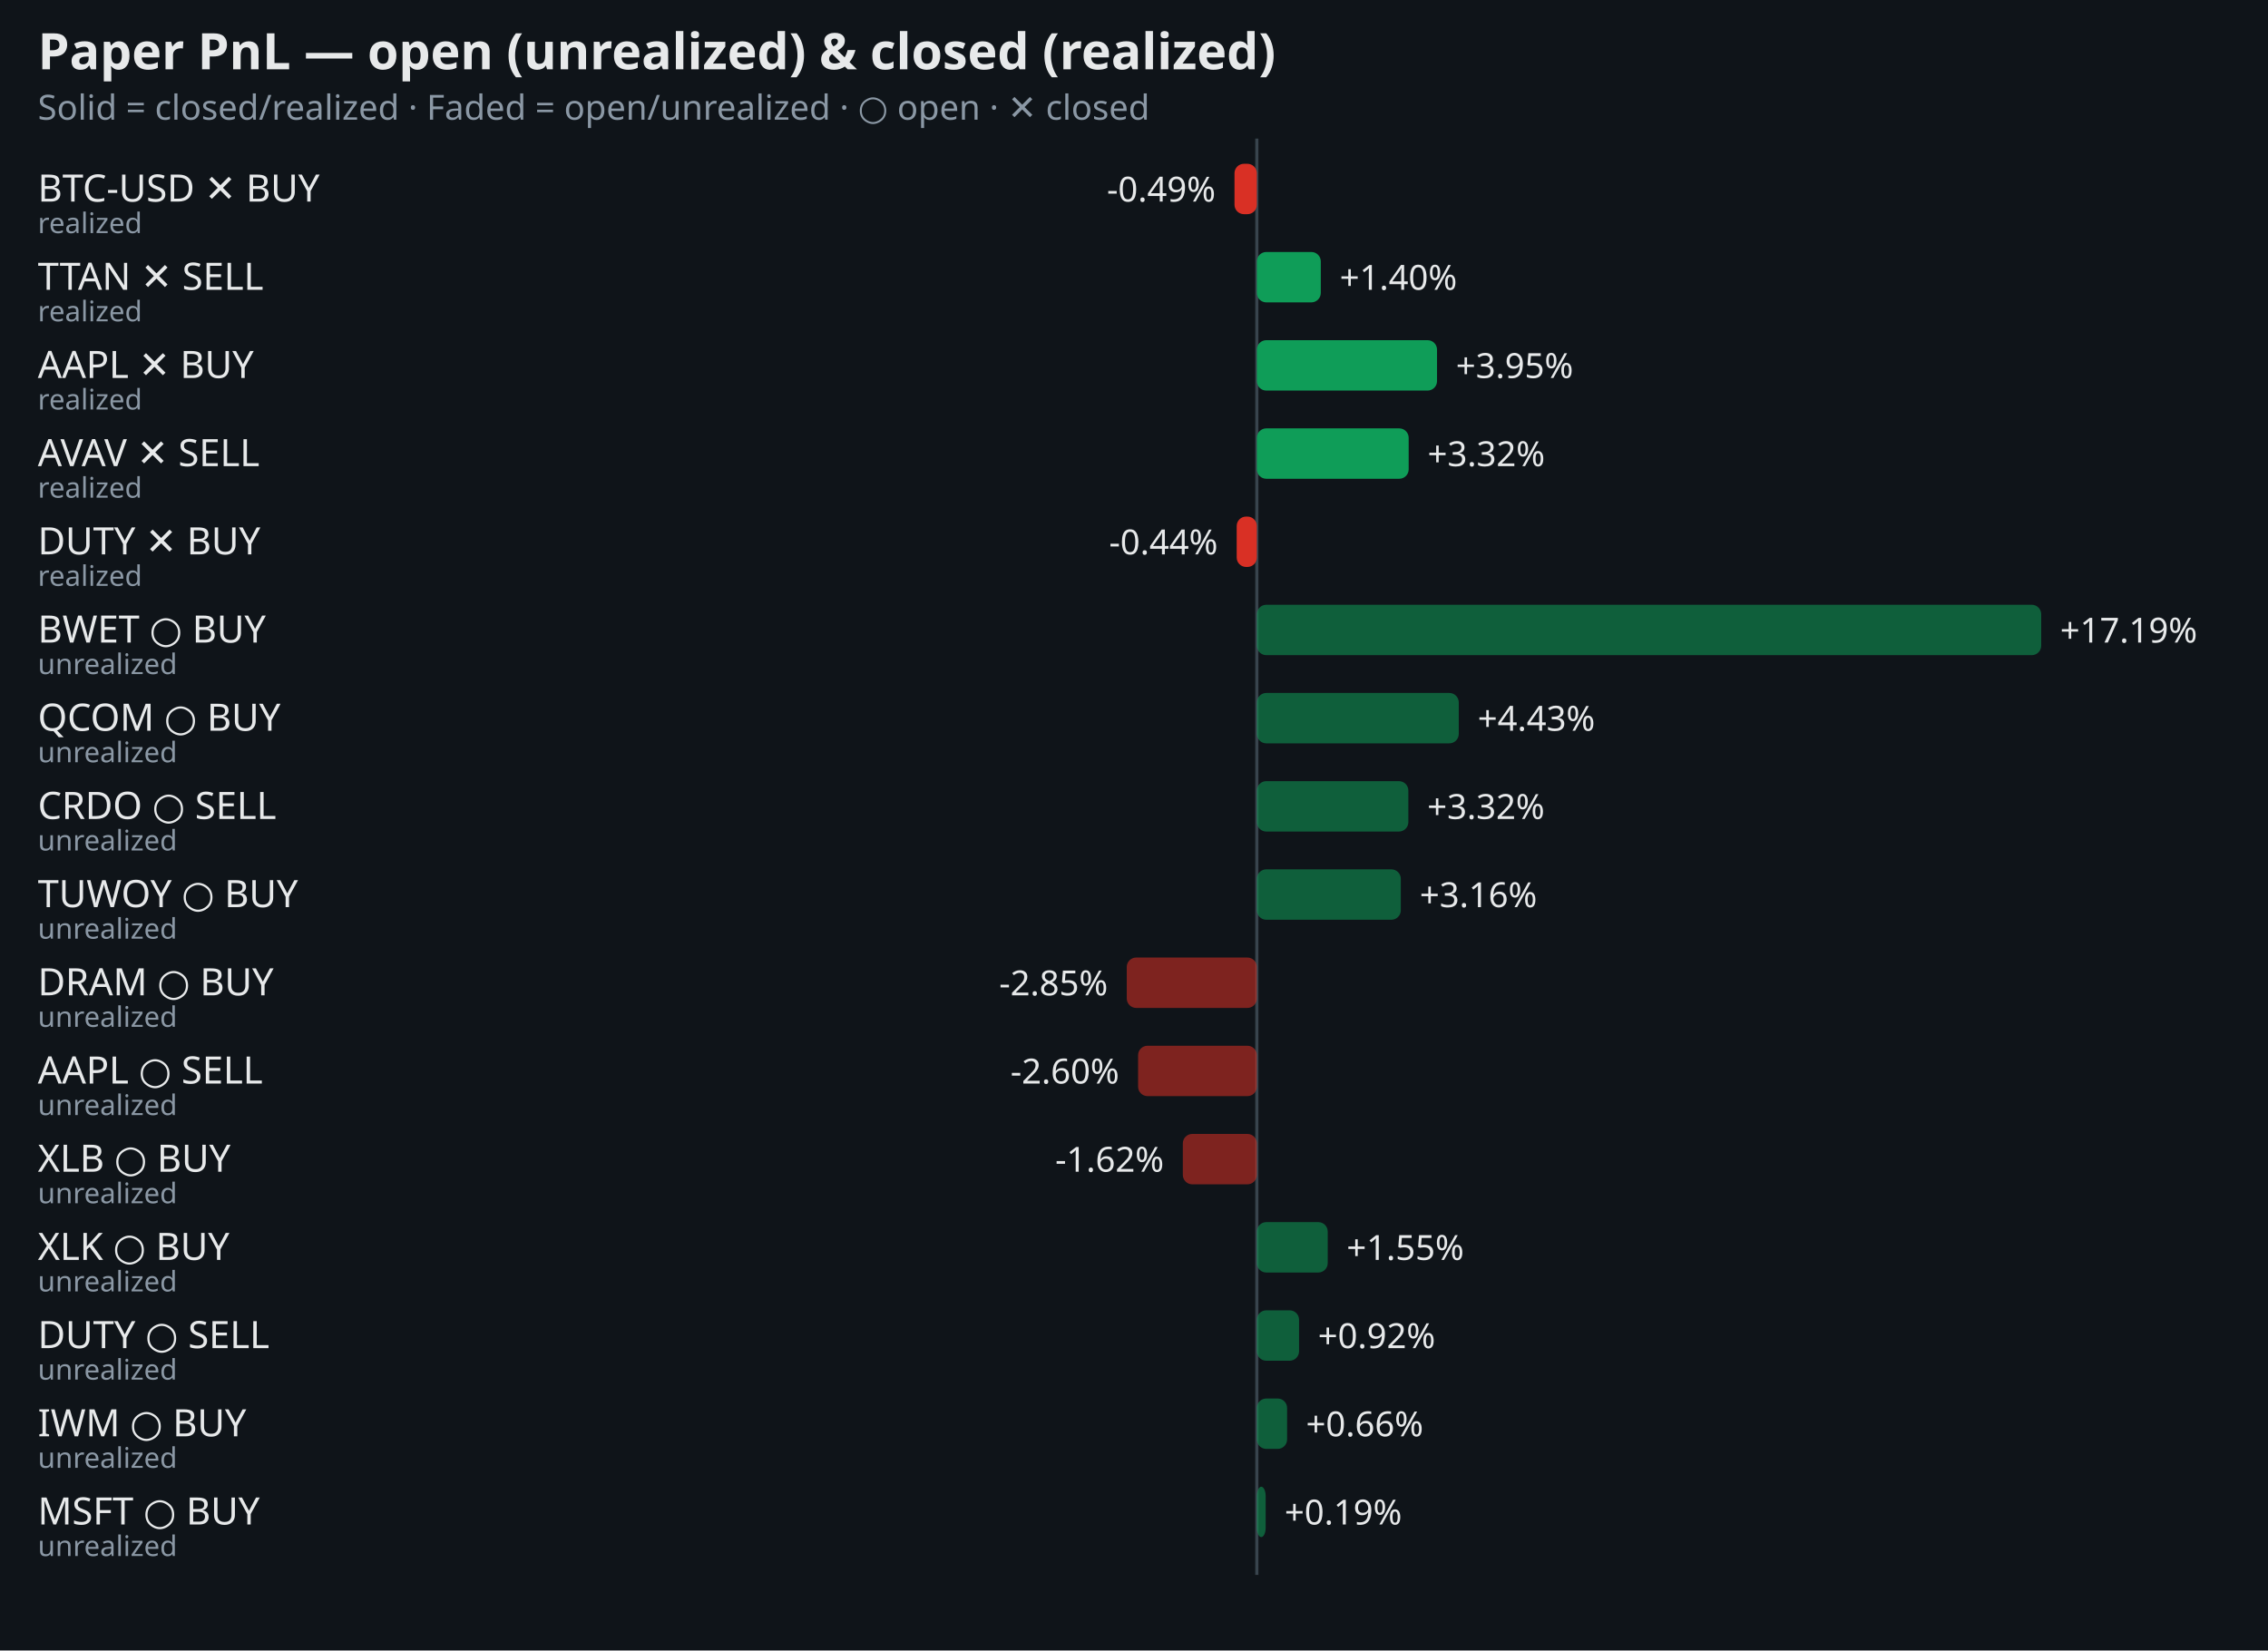
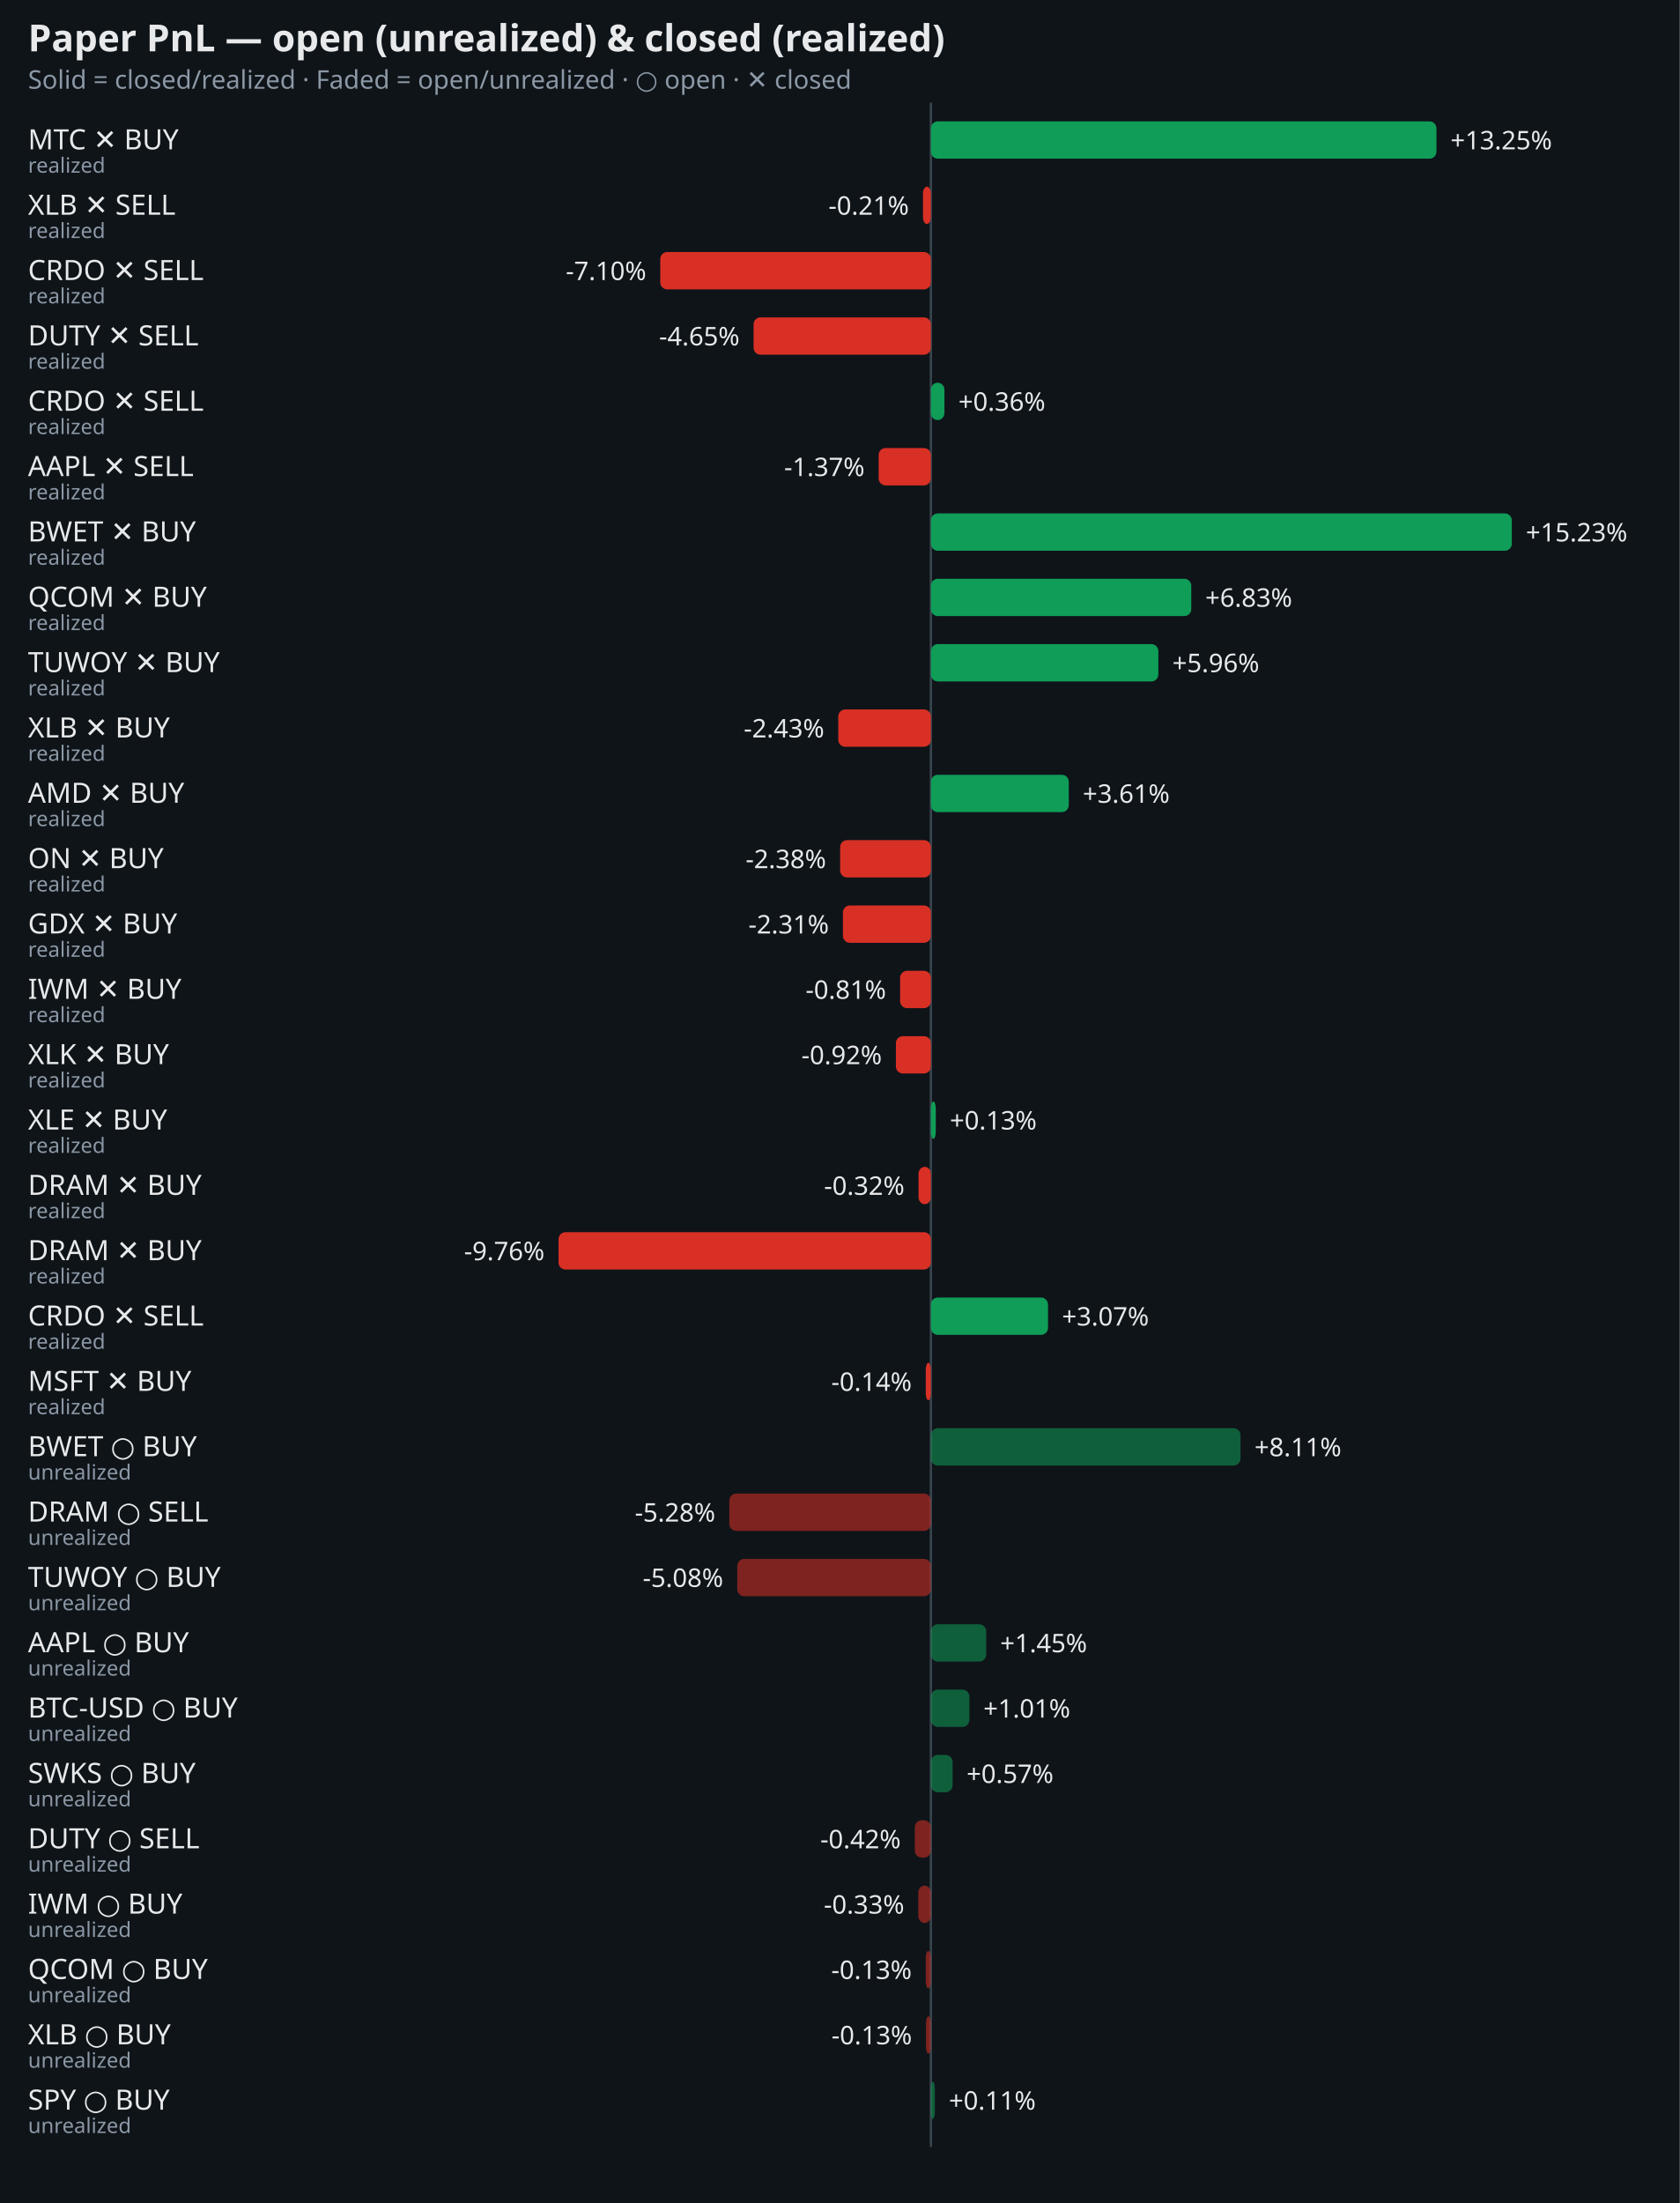
- <svg xmlns="http://www.w3.org/2000/svg" width="720" height="524" viewBox="0 0 720 524">
-   <rect width="720" height="524" fill="#0f1419" />
+ <svg xmlns="http://www.w3.org/2000/svg" width="720" height="944" viewBox="0 0 720 944">
+   <rect width="720" height="944" fill="#0f1419" />
  <text x="12" y="22" fill="#e7e9ea" font-family="ui-sans-serif,system-ui,sans-serif" font-size="16" font-weight="600">Paper PnL — open (unrealized) &amp; closed (realized)</text>
  <text x="12" y="38" fill="#8b98a5" font-family="ui-sans-serif,system-ui,sans-serif" font-size="11">Solid = closed/realized · Faded = open/unrealized · ○ open · ✕ closed</text>
-   <line x1="399" y1="44" x2="399" y2="500" stroke="#38444d" stroke-width="1" />
-   <text x="12" y="64" fill="#e7e9ea" font-family="ui-sans-serif,system-ui,sans-serif" font-size="12">BTC-USD ✕ BUY</text>
+   <line x1="399" y1="44" x2="399" y2="920" stroke="#38444d" stroke-width="1" />
+   <text x="12" y="64" fill="#e7e9ea" font-family="ui-sans-serif,system-ui,sans-serif" font-size="12">MTC ✕ BUY</text>
  <text x="12" y="74" fill="#8b98a5" font-family="ui-sans-serif,system-ui,sans-serif" font-size="9">realized</text>
-   <rect x="391.9" y="52" width="7.1" height="16" rx="3" fill="#d93025" opacity="1" />
-   <text x="385.9" y="64" text-anchor="end" fill="#e7e9ea" font-family="ui-sans-serif,system-ui,sans-serif" font-size="11">-0.49%</text>
-   <text x="12" y="92" fill="#e7e9ea" font-family="ui-sans-serif,system-ui,sans-serif" font-size="12">TTAN ✕ SELL</text>
+   <rect x="399.0" y="52" width="216.7" height="16" rx="3" fill="#0f9d58" opacity="1" />
+   <text x="621.7" y="64" text-anchor="start" fill="#e7e9ea" font-family="ui-sans-serif,system-ui,sans-serif" font-size="11">+13.25%</text>
+   <text x="12" y="92" fill="#e7e9ea" font-family="ui-sans-serif,system-ui,sans-serif" font-size="12">XLB ✕ SELL</text>
  <text x="12" y="102" fill="#8b98a5" font-family="ui-sans-serif,system-ui,sans-serif" font-size="9">realized</text>
-   <rect x="399.0" y="80" width="20.3" height="16" rx="3" fill="#0f9d58" opacity="1" />
-   <text x="425.3" y="92" text-anchor="start" fill="#e7e9ea" font-family="ui-sans-serif,system-ui,sans-serif" font-size="11">+1.40%</text>
-   <text x="12" y="120" fill="#e7e9ea" font-family="ui-sans-serif,system-ui,sans-serif" font-size="12">AAPL ✕ BUY</text>
+   <rect x="395.6" y="80" width="3.4" height="16" rx="3" fill="#d93025" opacity="1" />
+   <text x="389.6" y="92" text-anchor="end" fill="#e7e9ea" font-family="ui-sans-serif,system-ui,sans-serif" font-size="11">-0.21%</text>
+   <text x="12" y="120" fill="#e7e9ea" font-family="ui-sans-serif,system-ui,sans-serif" font-size="12">CRDO ✕ SELL</text>
  <text x="12" y="130" fill="#8b98a5" font-family="ui-sans-serif,system-ui,sans-serif" font-size="9">realized</text>
-   <rect x="399.0" y="108" width="57.2" height="16" rx="3" fill="#0f9d58" opacity="1" />
-   <text x="462.2" y="120" text-anchor="start" fill="#e7e9ea" font-family="ui-sans-serif,system-ui,sans-serif" font-size="11">+3.95%</text>
-   <text x="12" y="148" fill="#e7e9ea" font-family="ui-sans-serif,system-ui,sans-serif" font-size="12">AVAV ✕ SELL</text>
+   <rect x="283.0" y="108" width="116.0" height="16" rx="3" fill="#d93025" opacity="1" />
+   <text x="277.0" y="120" text-anchor="end" fill="#e7e9ea" font-family="ui-sans-serif,system-ui,sans-serif" font-size="11">-7.10%</text>
+   <text x="12" y="148" fill="#e7e9ea" font-family="ui-sans-serif,system-ui,sans-serif" font-size="12">DUTY ✕ SELL</text>
  <text x="12" y="158" fill="#8b98a5" font-family="ui-sans-serif,system-ui,sans-serif" font-size="9">realized</text>
-   <rect x="399.0" y="136" width="48.2" height="16" rx="3" fill="#0f9d58" opacity="1" />
-   <text x="453.2" y="148" text-anchor="start" fill="#e7e9ea" font-family="ui-sans-serif,system-ui,sans-serif" font-size="11">+3.32%</text>
-   <text x="12" y="176" fill="#e7e9ea" font-family="ui-sans-serif,system-ui,sans-serif" font-size="12">DUTY ✕ BUY</text>
+   <rect x="323.0" y="136" width="76.0" height="16" rx="3" fill="#d93025" opacity="1" />
+   <text x="317.0" y="148" text-anchor="end" fill="#e7e9ea" font-family="ui-sans-serif,system-ui,sans-serif" font-size="11">-4.65%</text>
+   <text x="12" y="176" fill="#e7e9ea" font-family="ui-sans-serif,system-ui,sans-serif" font-size="12">CRDO ✕ SELL</text>
  <text x="12" y="186" fill="#8b98a5" font-family="ui-sans-serif,system-ui,sans-serif" font-size="9">realized</text>
-   <rect x="392.6" y="164" width="6.4" height="16" rx="3" fill="#d93025" opacity="1" />
-   <text x="386.6" y="176" text-anchor="end" fill="#e7e9ea" font-family="ui-sans-serif,system-ui,sans-serif" font-size="11">-0.44%</text>
-   <text x="12" y="204" fill="#e7e9ea" font-family="ui-sans-serif,system-ui,sans-serif" font-size="12">BWET ○ BUY</text>
-   <text x="12" y="214" fill="#8b98a5" font-family="ui-sans-serif,system-ui,sans-serif" font-size="9">unrealized</text>
-   <rect x="399.0" y="192" width="249.0" height="16" rx="3" fill="#0f9d58" opacity="0.55" />
-   <text x="654.0" y="204" text-anchor="start" fill="#e7e9ea" font-family="ui-sans-serif,system-ui,sans-serif" font-size="11">+17.19%</text>
-   <text x="12" y="232" fill="#e7e9ea" font-family="ui-sans-serif,system-ui,sans-serif" font-size="12">QCOM ○ BUY</text>
-   <text x="12" y="242" fill="#8b98a5" font-family="ui-sans-serif,system-ui,sans-serif" font-size="9">unrealized</text>
-   <rect x="399.0" y="220" width="64.1" height="16" rx="3" fill="#0f9d58" opacity="0.55" />
-   <text x="469.1" y="232" text-anchor="start" fill="#e7e9ea" font-family="ui-sans-serif,system-ui,sans-serif" font-size="11">+4.43%</text>
-   <text x="12" y="260" fill="#e7e9ea" font-family="ui-sans-serif,system-ui,sans-serif" font-size="12">CRDO ○ SELL</text>
-   <text x="12" y="270" fill="#8b98a5" font-family="ui-sans-serif,system-ui,sans-serif" font-size="9">unrealized</text>
-   <rect x="399.0" y="248" width="48.1" height="16" rx="3" fill="#0f9d58" opacity="0.55" />
-   <text x="453.1" y="260" text-anchor="start" fill="#e7e9ea" font-family="ui-sans-serif,system-ui,sans-serif" font-size="11">+3.32%</text>
-   <text x="12" y="288" fill="#e7e9ea" font-family="ui-sans-serif,system-ui,sans-serif" font-size="12">TUWOY ○ BUY</text>
-   <text x="12" y="298" fill="#8b98a5" font-family="ui-sans-serif,system-ui,sans-serif" font-size="9">unrealized</text>
-   <rect x="399.0" y="276" width="45.7" height="16" rx="3" fill="#0f9d58" opacity="0.55" />
-   <text x="450.7" y="288" text-anchor="start" fill="#e7e9ea" font-family="ui-sans-serif,system-ui,sans-serif" font-size="11">+3.16%</text>
-   <text x="12" y="316" fill="#e7e9ea" font-family="ui-sans-serif,system-ui,sans-serif" font-size="12">DRAM ○ BUY</text>
-   <text x="12" y="326" fill="#8b98a5" font-family="ui-sans-serif,system-ui,sans-serif" font-size="9">unrealized</text>
-   <rect x="357.7" y="304" width="41.3" height="16" rx="3" fill="#d93025" opacity="0.55" />
-   <text x="351.7" y="316" text-anchor="end" fill="#e7e9ea" font-family="ui-sans-serif,system-ui,sans-serif" font-size="11">-2.85%</text>
-   <text x="12" y="344" fill="#e7e9ea" font-family="ui-sans-serif,system-ui,sans-serif" font-size="12">AAPL ○ SELL</text>
-   <text x="12" y="354" fill="#8b98a5" font-family="ui-sans-serif,system-ui,sans-serif" font-size="9">unrealized</text>
-   <rect x="361.3" y="332" width="37.7" height="16" rx="3" fill="#d93025" opacity="0.55" />
-   <text x="355.3" y="344" text-anchor="end" fill="#e7e9ea" font-family="ui-sans-serif,system-ui,sans-serif" font-size="11">-2.60%</text>
-   <text x="12" y="372" fill="#e7e9ea" font-family="ui-sans-serif,system-ui,sans-serif" font-size="12">XLB ○ BUY</text>
-   <text x="12" y="382" fill="#8b98a5" font-family="ui-sans-serif,system-ui,sans-serif" font-size="9">unrealized</text>
-   <rect x="375.5" y="360" width="23.5" height="16" rx="3" fill="#d93025" opacity="0.55" />
-   <text x="369.5" y="372" text-anchor="end" fill="#e7e9ea" font-family="ui-sans-serif,system-ui,sans-serif" font-size="11">-1.62%</text>
-   <text x="12" y="400" fill="#e7e9ea" font-family="ui-sans-serif,system-ui,sans-serif" font-size="12">XLK ○ BUY</text>
-   <text x="12" y="410" fill="#8b98a5" font-family="ui-sans-serif,system-ui,sans-serif" font-size="9">unrealized</text>
-   <rect x="399.0" y="388" width="22.5" height="16" rx="3" fill="#0f9d58" opacity="0.55" />
-   <text x="427.5" y="400" text-anchor="start" fill="#e7e9ea" font-family="ui-sans-serif,system-ui,sans-serif" font-size="11">+1.55%</text>
-   <text x="12" y="428" fill="#e7e9ea" font-family="ui-sans-serif,system-ui,sans-serif" font-size="12">DUTY ○ SELL</text>
-   <text x="12" y="438" fill="#8b98a5" font-family="ui-sans-serif,system-ui,sans-serif" font-size="9">unrealized</text>
-   <rect x="399.0" y="416" width="13.4" height="16" rx="3" fill="#0f9d58" opacity="0.55" />
-   <text x="418.4" y="428" text-anchor="start" fill="#e7e9ea" font-family="ui-sans-serif,system-ui,sans-serif" font-size="11">+0.92%</text>
-   <text x="12" y="456" fill="#e7e9ea" font-family="ui-sans-serif,system-ui,sans-serif" font-size="12">IWM ○ BUY</text>
-   <text x="12" y="466" fill="#8b98a5" font-family="ui-sans-serif,system-ui,sans-serif" font-size="9">unrealized</text>
-   <rect x="399.0" y="444" width="9.6" height="16" rx="3" fill="#0f9d58" opacity="0.55" />
-   <text x="414.6" y="456" text-anchor="start" fill="#e7e9ea" font-family="ui-sans-serif,system-ui,sans-serif" font-size="11">+0.66%</text>
-   <text x="12" y="484" fill="#e7e9ea" font-family="ui-sans-serif,system-ui,sans-serif" font-size="12">MSFT ○ BUY</text>
-   <text x="12" y="494" fill="#8b98a5" font-family="ui-sans-serif,system-ui,sans-serif" font-size="9">unrealized</text>
-   <rect x="399.0" y="472" width="2.8" height="16" rx="3" fill="#0f9d58" opacity="0.55" />
-   <text x="407.8" y="484" text-anchor="start" fill="#e7e9ea" font-family="ui-sans-serif,system-ui,sans-serif" font-size="11">+0.19%</text>
+   <rect x="399.0" y="164" width="5.8" height="16" rx="3" fill="#0f9d58" opacity="1" />
+   <text x="410.8" y="176" text-anchor="start" fill="#e7e9ea" font-family="ui-sans-serif,system-ui,sans-serif" font-size="11">+0.36%</text>
+   <text x="12" y="204" fill="#e7e9ea" font-family="ui-sans-serif,system-ui,sans-serif" font-size="12">AAPL ✕ SELL</text>
+   <text x="12" y="214" fill="#8b98a5" font-family="ui-sans-serif,system-ui,sans-serif" font-size="9">realized</text>
+   <rect x="376.6" y="192" width="22.4" height="16" rx="3" fill="#d93025" opacity="1" />
+   <text x="370.6" y="204" text-anchor="end" fill="#e7e9ea" font-family="ui-sans-serif,system-ui,sans-serif" font-size="11">-1.37%</text>
+   <text x="12" y="232" fill="#e7e9ea" font-family="ui-sans-serif,system-ui,sans-serif" font-size="12">BWET ✕ BUY</text>
+   <text x="12" y="242" fill="#8b98a5" font-family="ui-sans-serif,system-ui,sans-serif" font-size="9">realized</text>
+   <rect x="399.0" y="220" width="249.0" height="16" rx="3" fill="#0f9d58" opacity="1" />
+   <text x="654.0" y="232" text-anchor="start" fill="#e7e9ea" font-family="ui-sans-serif,system-ui,sans-serif" font-size="11">+15.23%</text>
+   <text x="12" y="260" fill="#e7e9ea" font-family="ui-sans-serif,system-ui,sans-serif" font-size="12">QCOM ✕ BUY</text>
+   <text x="12" y="270" fill="#8b98a5" font-family="ui-sans-serif,system-ui,sans-serif" font-size="9">realized</text>
+   <rect x="399.0" y="248" width="111.6" height="16" rx="3" fill="#0f9d58" opacity="1" />
+   <text x="516.6" y="260" text-anchor="start" fill="#e7e9ea" font-family="ui-sans-serif,system-ui,sans-serif" font-size="11">+6.83%</text>
+   <text x="12" y="288" fill="#e7e9ea" font-family="ui-sans-serif,system-ui,sans-serif" font-size="12">TUWOY ✕ BUY</text>
+   <text x="12" y="298" fill="#8b98a5" font-family="ui-sans-serif,system-ui,sans-serif" font-size="9">realized</text>
+   <rect x="399.0" y="276" width="97.5" height="16" rx="3" fill="#0f9d58" opacity="1" />
+   <text x="502.5" y="288" text-anchor="start" fill="#e7e9ea" font-family="ui-sans-serif,system-ui,sans-serif" font-size="11">+5.96%</text>
+   <text x="12" y="316" fill="#e7e9ea" font-family="ui-sans-serif,system-ui,sans-serif" font-size="12">XLB ✕ BUY</text>
+   <text x="12" y="326" fill="#8b98a5" font-family="ui-sans-serif,system-ui,sans-serif" font-size="9">realized</text>
+   <rect x="359.3" y="304" width="39.7" height="16" rx="3" fill="#d93025" opacity="1" />
+   <text x="353.3" y="316" text-anchor="end" fill="#e7e9ea" font-family="ui-sans-serif,system-ui,sans-serif" font-size="11">-2.43%</text>
+   <text x="12" y="344" fill="#e7e9ea" font-family="ui-sans-serif,system-ui,sans-serif" font-size="12">AMD ✕ BUY</text>
+   <text x="12" y="354" fill="#8b98a5" font-family="ui-sans-serif,system-ui,sans-serif" font-size="9">realized</text>
+   <rect x="399.0" y="332" width="59.1" height="16" rx="3" fill="#0f9d58" opacity="1" />
+   <text x="464.1" y="344" text-anchor="start" fill="#e7e9ea" font-family="ui-sans-serif,system-ui,sans-serif" font-size="11">+3.61%</text>
+   <text x="12" y="372" fill="#e7e9ea" font-family="ui-sans-serif,system-ui,sans-serif" font-size="12">ON ✕ BUY</text>
+   <text x="12" y="382" fill="#8b98a5" font-family="ui-sans-serif,system-ui,sans-serif" font-size="9">realized</text>
+   <rect x="360.1" y="360" width="38.9" height="16" rx="3" fill="#d93025" opacity="1" />
+   <text x="354.1" y="372" text-anchor="end" fill="#e7e9ea" font-family="ui-sans-serif,system-ui,sans-serif" font-size="11">-2.38%</text>
+   <text x="12" y="400" fill="#e7e9ea" font-family="ui-sans-serif,system-ui,sans-serif" font-size="12">GDX ✕ BUY</text>
+   <text x="12" y="410" fill="#8b98a5" font-family="ui-sans-serif,system-ui,sans-serif" font-size="9">realized</text>
+   <rect x="361.3" y="388" width="37.7" height="16" rx="3" fill="#d93025" opacity="1" />
+   <text x="355.3" y="400" text-anchor="end" fill="#e7e9ea" font-family="ui-sans-serif,system-ui,sans-serif" font-size="11">-2.31%</text>
+   <text x="12" y="428" fill="#e7e9ea" font-family="ui-sans-serif,system-ui,sans-serif" font-size="12">IWM ✕ BUY</text>
+   <text x="12" y="438" fill="#8b98a5" font-family="ui-sans-serif,system-ui,sans-serif" font-size="9">realized</text>
+   <rect x="385.8" y="416" width="13.2" height="16" rx="3" fill="#d93025" opacity="1" />
+   <text x="379.8" y="428" text-anchor="end" fill="#e7e9ea" font-family="ui-sans-serif,system-ui,sans-serif" font-size="11">-0.81%</text>
+   <text x="12" y="456" fill="#e7e9ea" font-family="ui-sans-serif,system-ui,sans-serif" font-size="12">XLK ✕ BUY</text>
+   <text x="12" y="466" fill="#8b98a5" font-family="ui-sans-serif,system-ui,sans-serif" font-size="9">realized</text>
+   <rect x="384.0" y="444" width="15.0" height="16" rx="3" fill="#d93025" opacity="1" />
+   <text x="378.0" y="456" text-anchor="end" fill="#e7e9ea" font-family="ui-sans-serif,system-ui,sans-serif" font-size="11">-0.92%</text>
+   <text x="12" y="484" fill="#e7e9ea" font-family="ui-sans-serif,system-ui,sans-serif" font-size="12">XLE ✕ BUY</text>
+   <text x="12" y="494" fill="#8b98a5" font-family="ui-sans-serif,system-ui,sans-serif" font-size="9">realized</text>
+   <rect x="399.0" y="472" width="2.1" height="16" rx="3" fill="#0f9d58" opacity="1" />
+   <text x="407.1" y="484" text-anchor="start" fill="#e7e9ea" font-family="ui-sans-serif,system-ui,sans-serif" font-size="11">+0.13%</text>
+   <text x="12" y="512" fill="#e7e9ea" font-family="ui-sans-serif,system-ui,sans-serif" font-size="12">DRAM ✕ BUY</text>
+   <text x="12" y="522" fill="#8b98a5" font-family="ui-sans-serif,system-ui,sans-serif" font-size="9">realized</text>
+   <rect x="393.7" y="500" width="5.3" height="16" rx="3" fill="#d93025" opacity="1" />
+   <text x="387.7" y="512" text-anchor="end" fill="#e7e9ea" font-family="ui-sans-serif,system-ui,sans-serif" font-size="11">-0.32%</text>
+   <text x="12" y="540" fill="#e7e9ea" font-family="ui-sans-serif,system-ui,sans-serif" font-size="12">DRAM ✕ BUY</text>
+   <text x="12" y="550" fill="#8b98a5" font-family="ui-sans-serif,system-ui,sans-serif" font-size="9">realized</text>
+   <rect x="239.4" y="528" width="159.6" height="16" rx="3" fill="#d93025" opacity="1" />
+   <text x="233.4" y="540" text-anchor="end" fill="#e7e9ea" font-family="ui-sans-serif,system-ui,sans-serif" font-size="11">-9.76%</text>
+   <text x="12" y="568" fill="#e7e9ea" font-family="ui-sans-serif,system-ui,sans-serif" font-size="12">CRDO ✕ SELL</text>
+   <text x="12" y="578" fill="#8b98a5" font-family="ui-sans-serif,system-ui,sans-serif" font-size="9">realized</text>
+   <rect x="399.0" y="556" width="50.2" height="16" rx="3" fill="#0f9d58" opacity="1" />
+   <text x="455.2" y="568" text-anchor="start" fill="#e7e9ea" font-family="ui-sans-serif,system-ui,sans-serif" font-size="11">+3.07%</text>
+   <text x="12" y="596" fill="#e7e9ea" font-family="ui-sans-serif,system-ui,sans-serif" font-size="12">MSFT ✕ BUY</text>
+   <text x="12" y="606" fill="#8b98a5" font-family="ui-sans-serif,system-ui,sans-serif" font-size="9">realized</text>
+   <rect x="396.8" y="584" width="2.2" height="16" rx="3" fill="#d93025" opacity="1" />
+   <text x="390.8" y="596" text-anchor="end" fill="#e7e9ea" font-family="ui-sans-serif,system-ui,sans-serif" font-size="11">-0.14%</text>
+   <text x="12" y="624" fill="#e7e9ea" font-family="ui-sans-serif,system-ui,sans-serif" font-size="12">BWET ○ BUY</text>
+   <text x="12" y="634" fill="#8b98a5" font-family="ui-sans-serif,system-ui,sans-serif" font-size="9">unrealized</text>
+   <rect x="399.0" y="612" width="132.7" height="16" rx="3" fill="#0f9d58" opacity="0.55" />
+   <text x="537.7" y="624" text-anchor="start" fill="#e7e9ea" font-family="ui-sans-serif,system-ui,sans-serif" font-size="11">+8.11%</text>
+   <text x="12" y="652" fill="#e7e9ea" font-family="ui-sans-serif,system-ui,sans-serif" font-size="12">DRAM ○ SELL</text>
+   <text x="12" y="662" fill="#8b98a5" font-family="ui-sans-serif,system-ui,sans-serif" font-size="9">unrealized</text>
+   <rect x="312.6" y="640" width="86.4" height="16" rx="3" fill="#d93025" opacity="0.55" />
+   <text x="306.6" y="652" text-anchor="end" fill="#e7e9ea" font-family="ui-sans-serif,system-ui,sans-serif" font-size="11">-5.28%</text>
+   <text x="12" y="680" fill="#e7e9ea" font-family="ui-sans-serif,system-ui,sans-serif" font-size="12">TUWOY ○ BUY</text>
+   <text x="12" y="690" fill="#8b98a5" font-family="ui-sans-serif,system-ui,sans-serif" font-size="9">unrealized</text>
+   <rect x="316.0" y="668" width="83.0" height="16" rx="3" fill="#d93025" opacity="0.55" />
+   <text x="310.0" y="680" text-anchor="end" fill="#e7e9ea" font-family="ui-sans-serif,system-ui,sans-serif" font-size="11">-5.08%</text>
+   <text x="12" y="708" fill="#e7e9ea" font-family="ui-sans-serif,system-ui,sans-serif" font-size="12">AAPL ○ BUY</text>
+   <text x="12" y="718" fill="#8b98a5" font-family="ui-sans-serif,system-ui,sans-serif" font-size="9">unrealized</text>
+   <rect x="399.0" y="696" width="23.7" height="16" rx="3" fill="#0f9d58" opacity="0.55" />
+   <text x="428.7" y="708" text-anchor="start" fill="#e7e9ea" font-family="ui-sans-serif,system-ui,sans-serif" font-size="11">+1.45%</text>
+   <text x="12" y="736" fill="#e7e9ea" font-family="ui-sans-serif,system-ui,sans-serif" font-size="12">BTC-USD ○ BUY</text>
+   <text x="12" y="746" fill="#8b98a5" font-family="ui-sans-serif,system-ui,sans-serif" font-size="9">unrealized</text>
+   <rect x="399.0" y="724" width="16.5" height="16" rx="3" fill="#0f9d58" opacity="0.55" />
+   <text x="421.5" y="736" text-anchor="start" fill="#e7e9ea" font-family="ui-sans-serif,system-ui,sans-serif" font-size="11">+1.01%</text>
+   <text x="12" y="764" fill="#e7e9ea" font-family="ui-sans-serif,system-ui,sans-serif" font-size="12">SWKS ○ BUY</text>
+   <text x="12" y="774" fill="#8b98a5" font-family="ui-sans-serif,system-ui,sans-serif" font-size="9">unrealized</text>
+   <rect x="399.0" y="752" width="9.3" height="16" rx="3" fill="#0f9d58" opacity="0.55" />
+   <text x="414.3" y="764" text-anchor="start" fill="#e7e9ea" font-family="ui-sans-serif,system-ui,sans-serif" font-size="11">+0.57%</text>
+   <text x="12" y="792" fill="#e7e9ea" font-family="ui-sans-serif,system-ui,sans-serif" font-size="12">DUTY ○ SELL</text>
+   <text x="12" y="802" fill="#8b98a5" font-family="ui-sans-serif,system-ui,sans-serif" font-size="9">unrealized</text>
+   <rect x="392.1" y="780" width="6.9" height="16" rx="3" fill="#d93025" opacity="0.55" />
+   <text x="386.1" y="792" text-anchor="end" fill="#e7e9ea" font-family="ui-sans-serif,system-ui,sans-serif" font-size="11">-0.42%</text>
+   <text x="12" y="820" fill="#e7e9ea" font-family="ui-sans-serif,system-ui,sans-serif" font-size="12">IWM ○ BUY</text>
+   <text x="12" y="830" fill="#8b98a5" font-family="ui-sans-serif,system-ui,sans-serif" font-size="9">unrealized</text>
+   <rect x="393.6" y="808" width="5.4" height="16" rx="3" fill="#d93025" opacity="0.55" />
+   <text x="387.6" y="820" text-anchor="end" fill="#e7e9ea" font-family="ui-sans-serif,system-ui,sans-serif" font-size="11">-0.33%</text>
+   <text x="12" y="848" fill="#e7e9ea" font-family="ui-sans-serif,system-ui,sans-serif" font-size="12">QCOM ○ BUY</text>
+   <text x="12" y="858" fill="#8b98a5" font-family="ui-sans-serif,system-ui,sans-serif" font-size="9">unrealized</text>
+   <rect x="396.8" y="836" width="2.2" height="16" rx="3" fill="#d93025" opacity="0.55" />
+   <text x="390.8" y="848" text-anchor="end" fill="#e7e9ea" font-family="ui-sans-serif,system-ui,sans-serif" font-size="11">-0.13%</text>
+   <text x="12" y="876" fill="#e7e9ea" font-family="ui-sans-serif,system-ui,sans-serif" font-size="12">XLB ○ BUY</text>
+   <text x="12" y="886" fill="#8b98a5" font-family="ui-sans-serif,system-ui,sans-serif" font-size="9">unrealized</text>
+   <rect x="396.9" y="864" width="2.1" height="16" rx="3" fill="#d93025" opacity="0.55" />
+   <text x="390.9" y="876" text-anchor="end" fill="#e7e9ea" font-family="ui-sans-serif,system-ui,sans-serif" font-size="11">-0.13%</text>
+   <text x="12" y="904" fill="#e7e9ea" font-family="ui-sans-serif,system-ui,sans-serif" font-size="12">SPY ○ BUY</text>
+   <text x="12" y="914" fill="#8b98a5" font-family="ui-sans-serif,system-ui,sans-serif" font-size="9">unrealized</text>
+   <rect x="399.0" y="892" width="1.7" height="16" rx="3" fill="#0f9d58" opacity="0.55" />
+   <text x="406.7" y="904" text-anchor="start" fill="#e7e9ea" font-family="ui-sans-serif,system-ui,sans-serif" font-size="11">+0.11%</text>
</svg>
